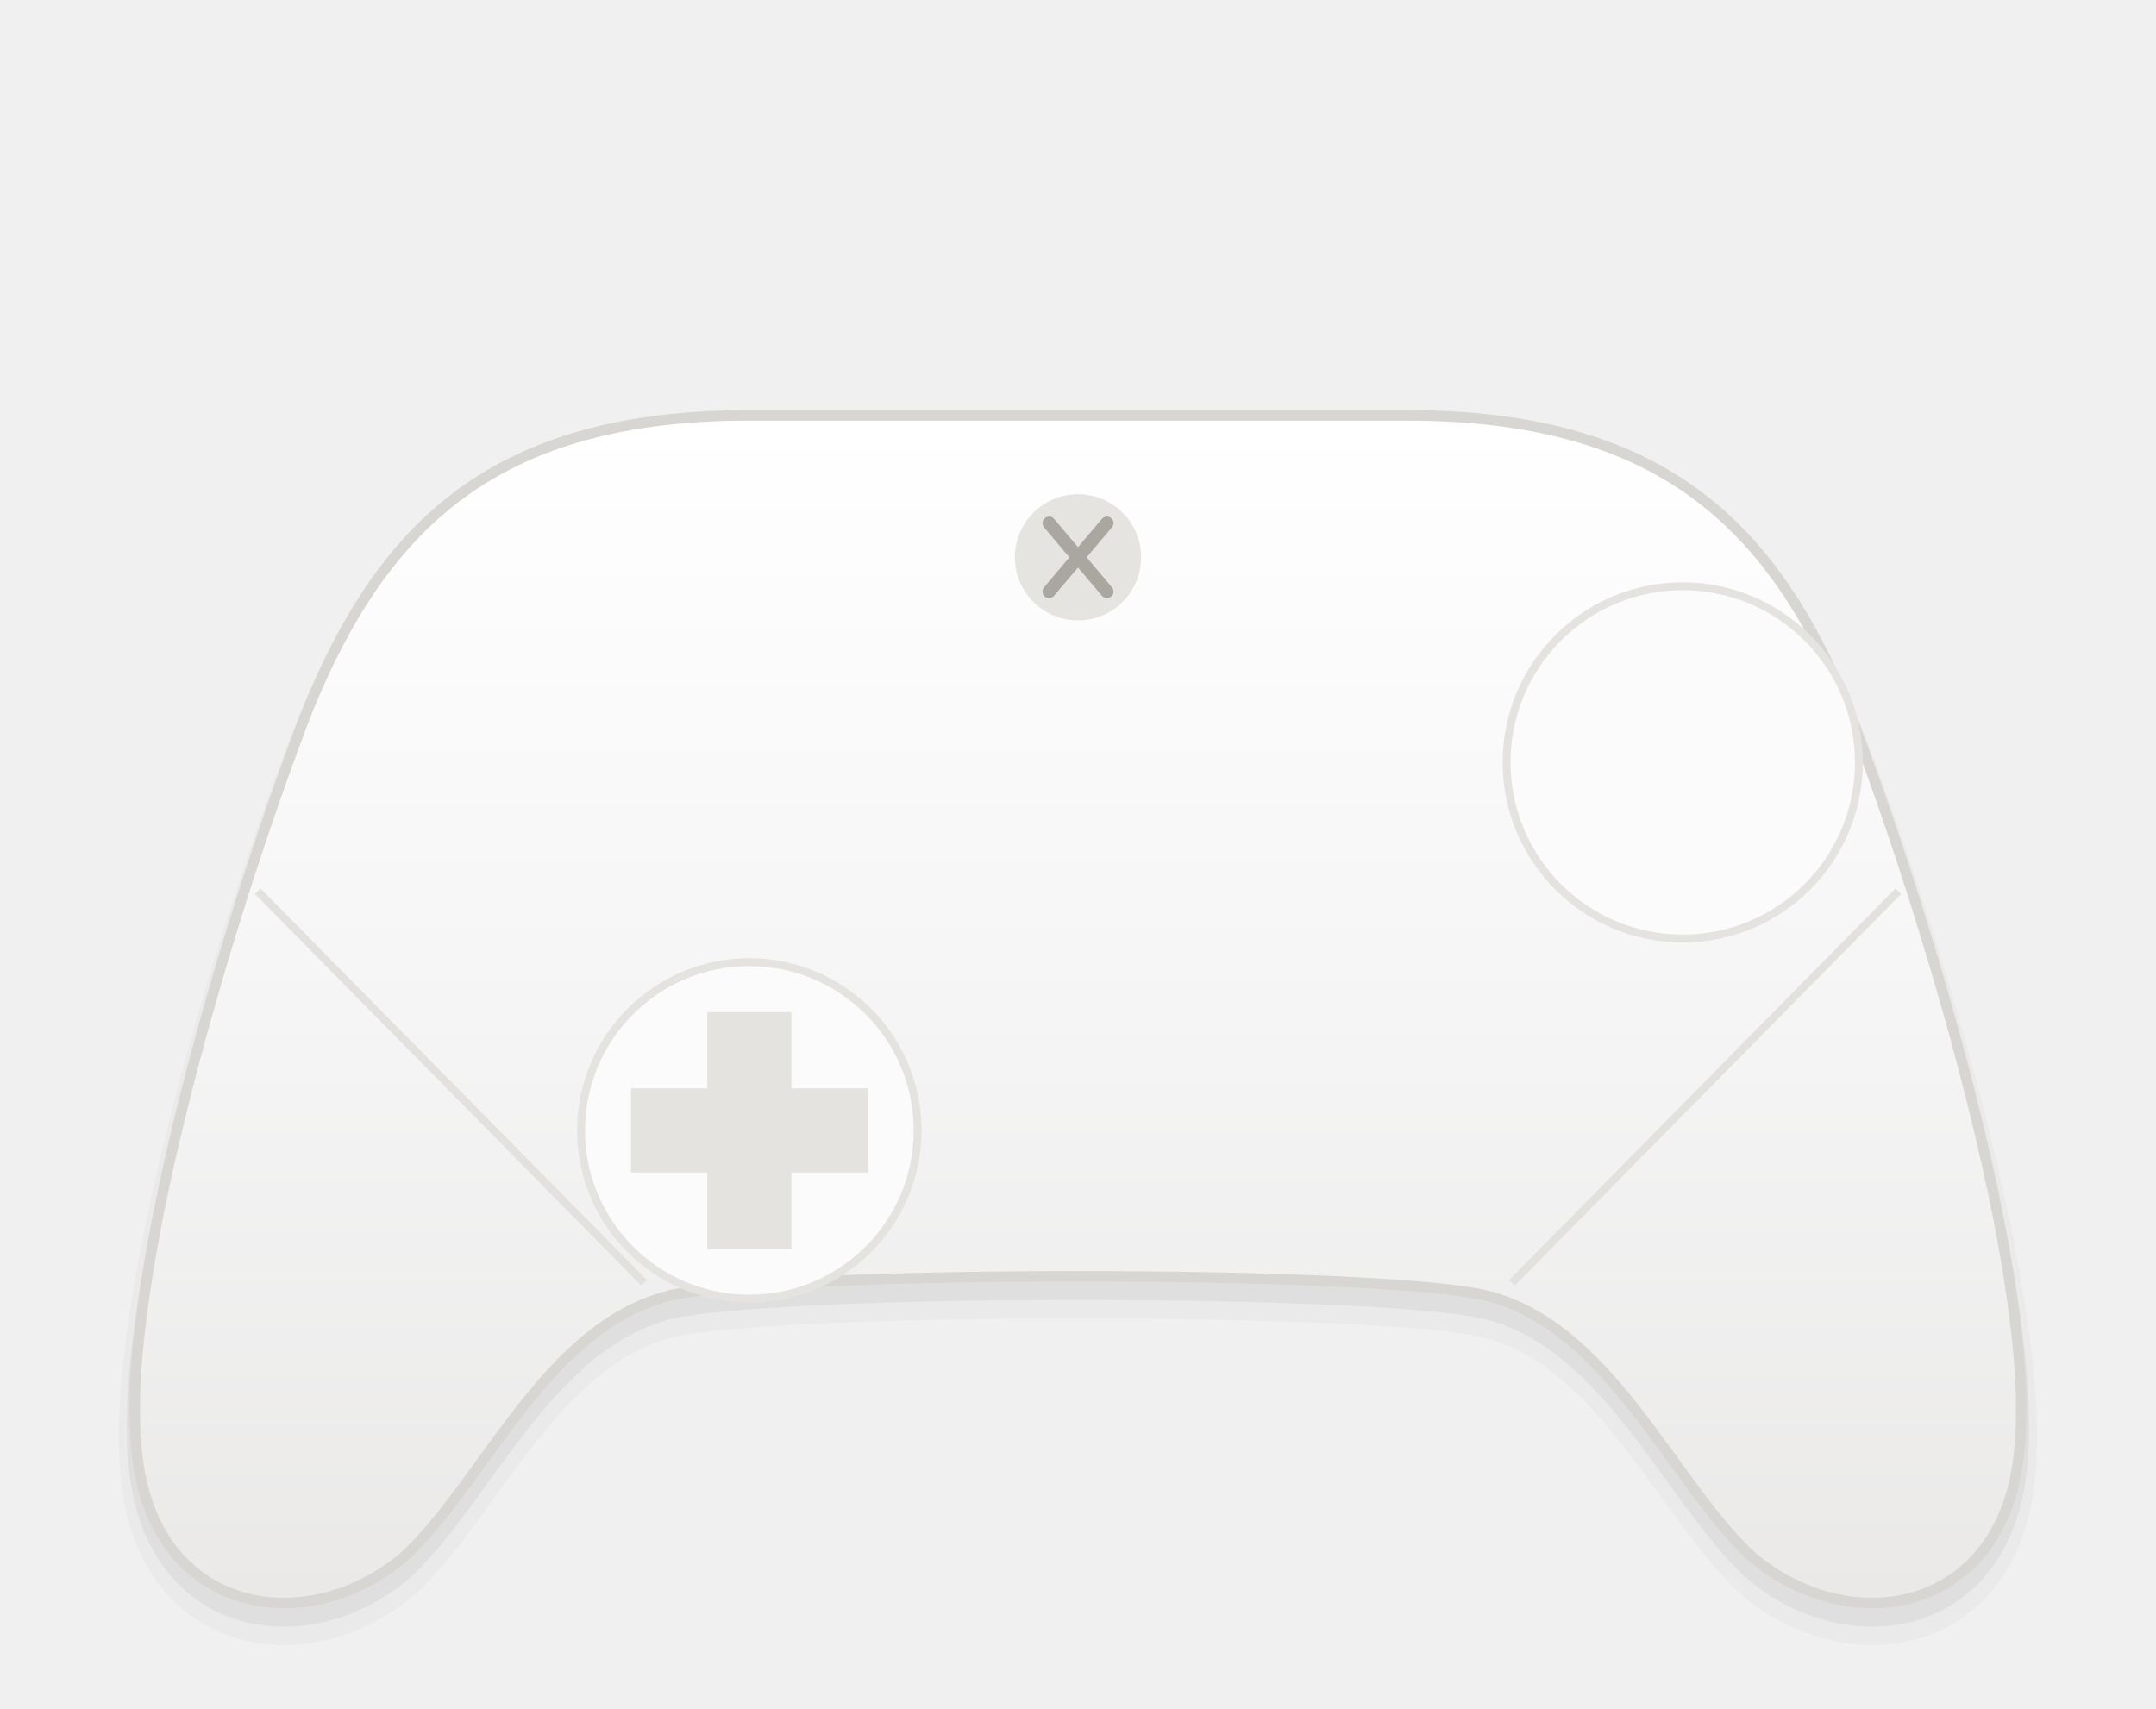
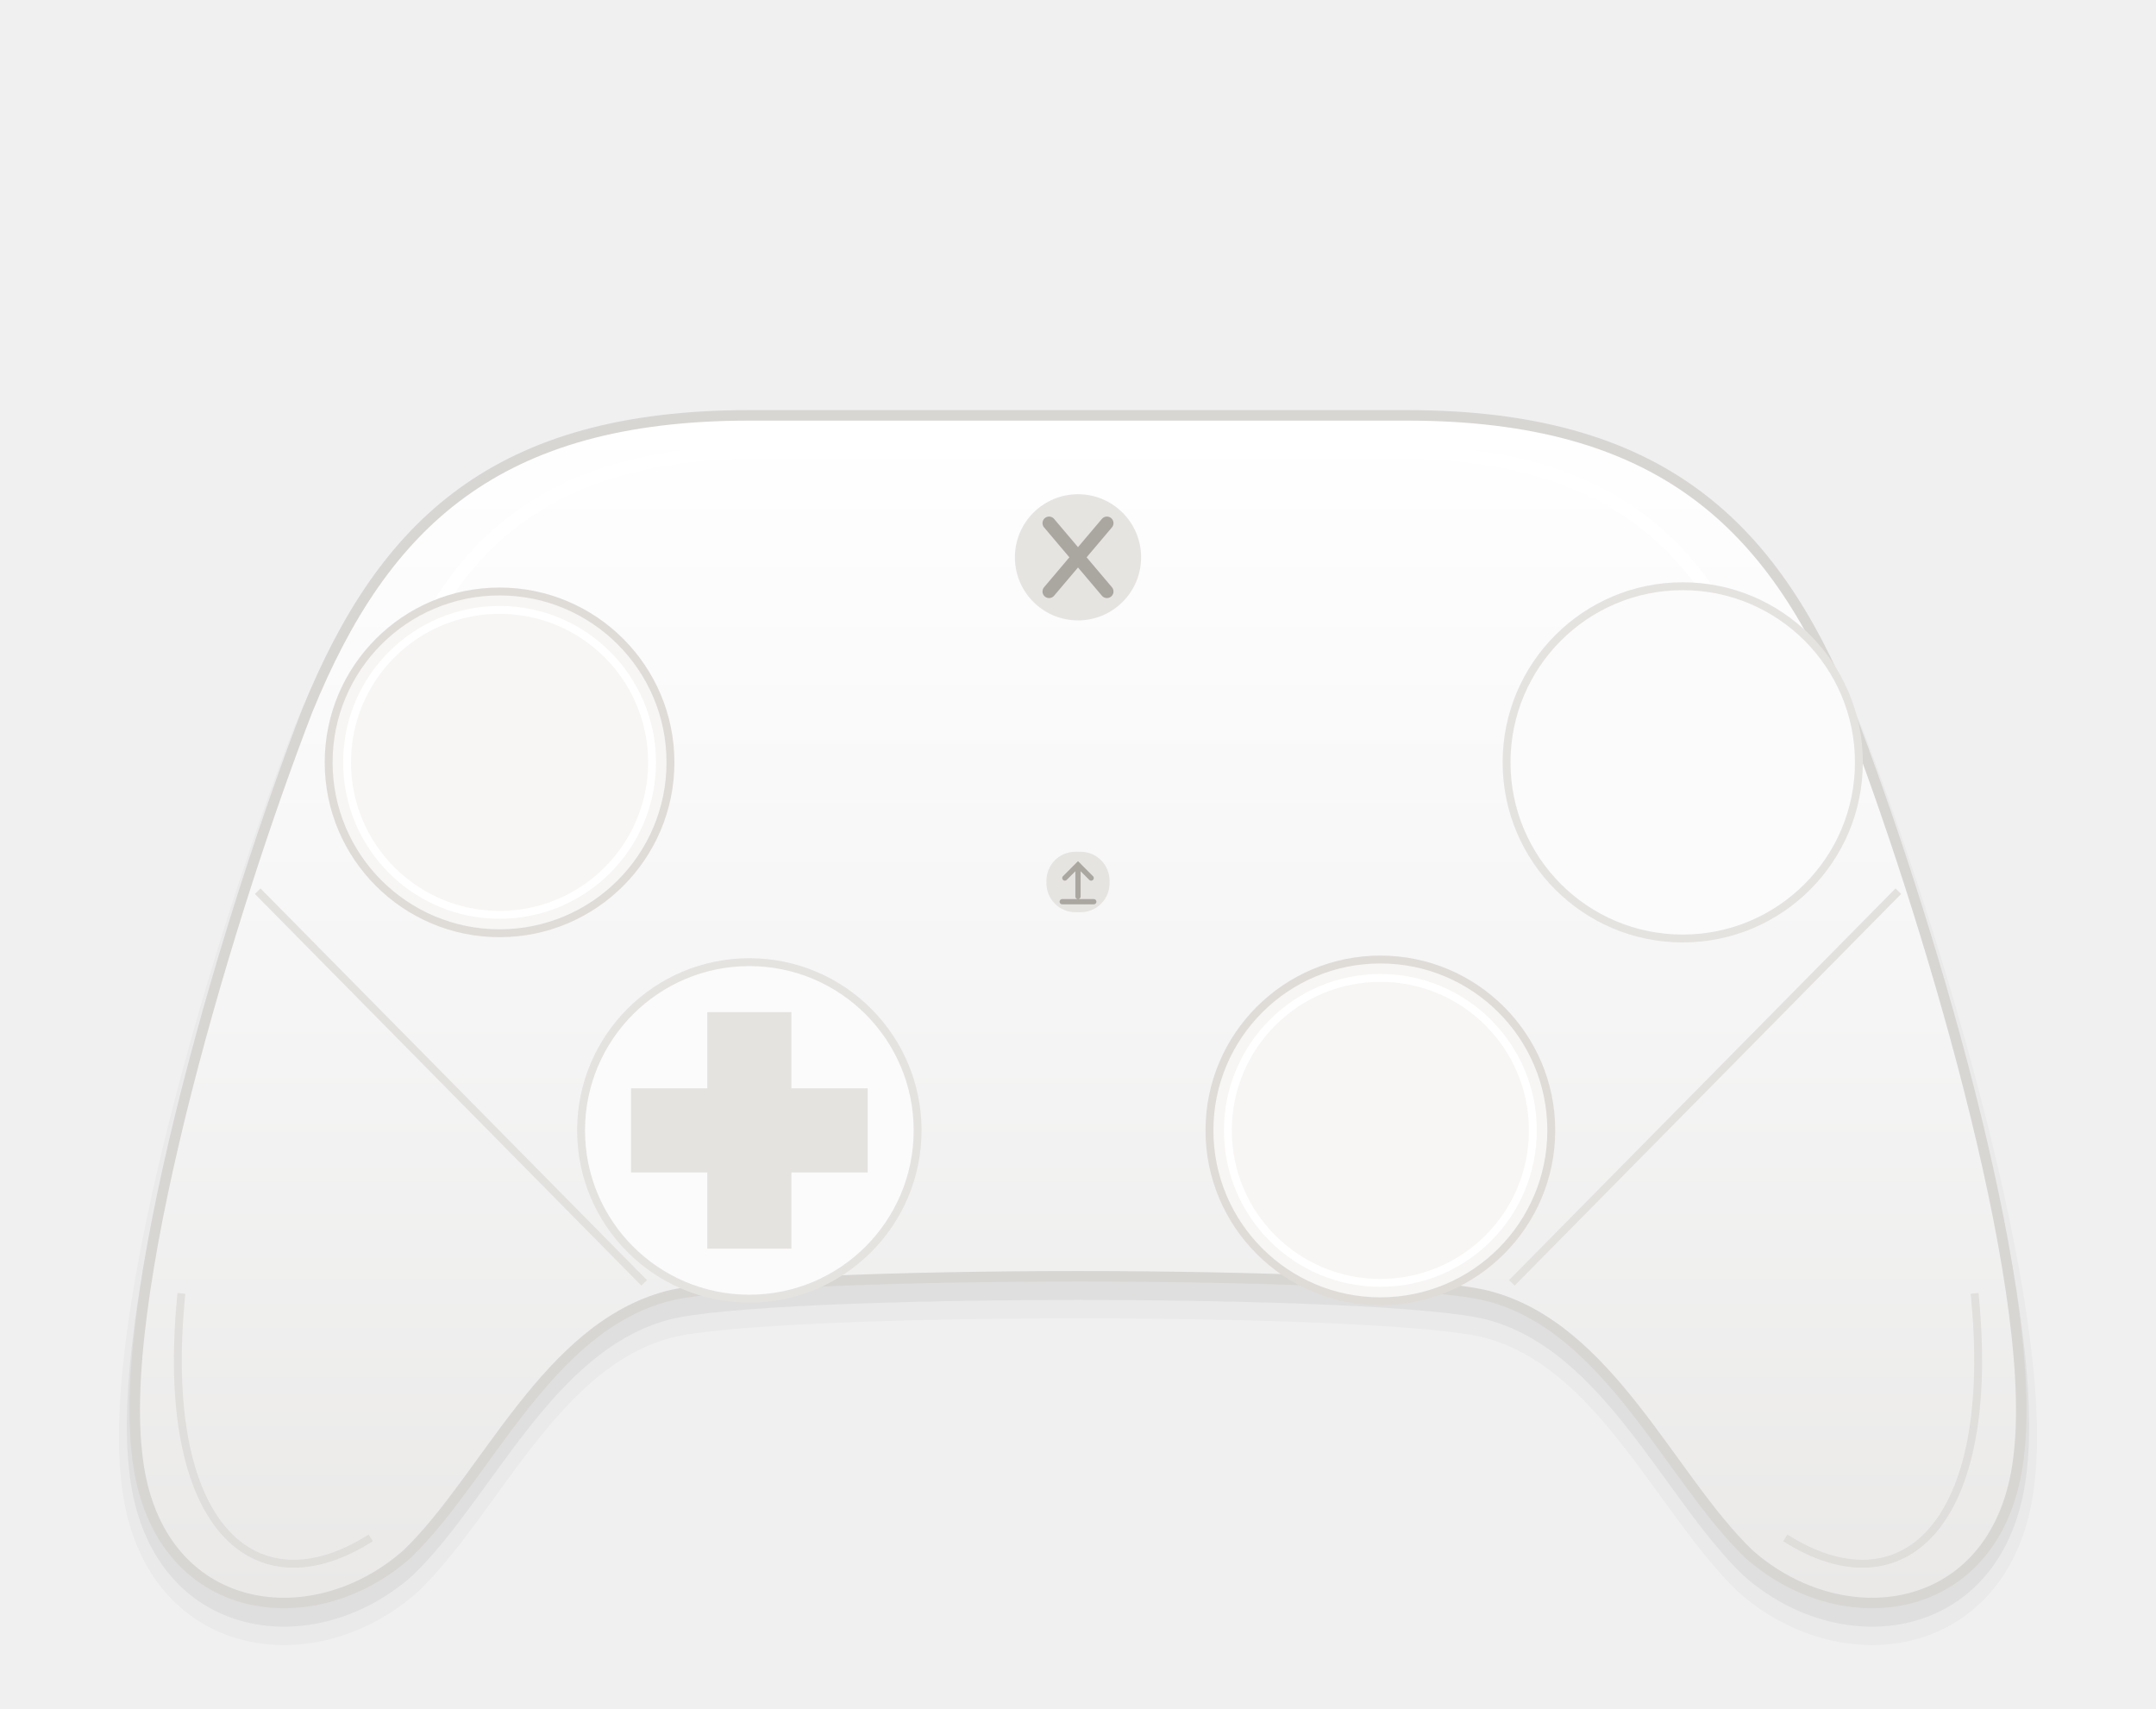
<svg xmlns="http://www.w3.org/2000/svg" xmlns:xlink="http://www.w3.org/1999/xlink" width="820" height="650" viewBox="0 0 820 650">
  <defs>
    <linearGradient id="shell" x1="0" y1="0" x2="0" y2="1">
      <stop stop-color="#fff" />
      <stop offset=".5" stop-color="#f5f5f5" />
      <stop offset="1" stop-color="#eae9e8" />
    </linearGradient>
    <path id="body" d="M285 158H535C631 158 674 199 703 270C732 345 775 487 768 552C762 615 702 624 665 591C635 562 612 505 566 493C527 483 293 483 254 493C208 505 185 562 155 591C118 624 58 615 52 552C45 487 88 345 117 270C146 199 189 158 285 158Z" />
  </defs>
  <use xlink:href="#body" transform="translate(0 10)" fill="#000" stroke="#000" stroke-width="12" opacity=".025" />
  <use xlink:href="#body" transform="translate(0 6)" fill="#000" stroke="#000" stroke-width="6" opacity=".05" />
  <use xlink:href="#body" fill="url(#shell)" stroke="#d8d6d3" stroke-width="4" />
  <path d="M98 339L245 488M722 339L575 488" fill="none" stroke="#e3e1de" stroke-width="3" />
+   <path d="M154 257C177 196 222 173 285 172H535C598 173 643 196 666 257" fill="none" stroke="#fff" stroke-width="5" opacity=".85" />
+   <path d="M69 492C60 581 97 613 141 585M751 492C760 581 723 613 679 585" fill="none" stroke="#d6d3cf" stroke-width="3" opacity=".55" />
+   <g fill="#f7f6f4" stroke="#dfdcd8" stroke-width="3">
+     <circle cx="190" cy="290" r="65" />
+     <circle cx="525" cy="430" r="65" />
+   </g>
+   <g fill="none" stroke="#fff" stroke-width="3">
+     <circle cx="190" cy="290" r="58" />
+     <circle cx="525" cy="430" r="58" />
+   </g>
  <circle cx="410" cy="212" r="24" fill="#e6e4e1" />
  <path d="M399 199L421 225M421 199L399 225" stroke="#aaa6a0" stroke-width="5" stroke-linecap="round" />
  <g fill="#fbfbfb" stroke="#e5e3e0" stroke-width="3">
    <circle cx="285" cy="430" r="64" />
    <circle cx="640" cy="290" r="67" />
  </g>
  <path d="M269 385H301V414H330V446H301V475H269V446H240V414H269Z" fill="#e5e3e0" />
+   <rect x="398" y="324" width="24" height="23" rx="11" fill="#e6e4e1" />
+   <path d="M410 341V330M405 334L410 329L415 334M404 343H416" fill="none" stroke="#aaa6a0" stroke-width="2" stroke-linecap="round" />
</svg>
